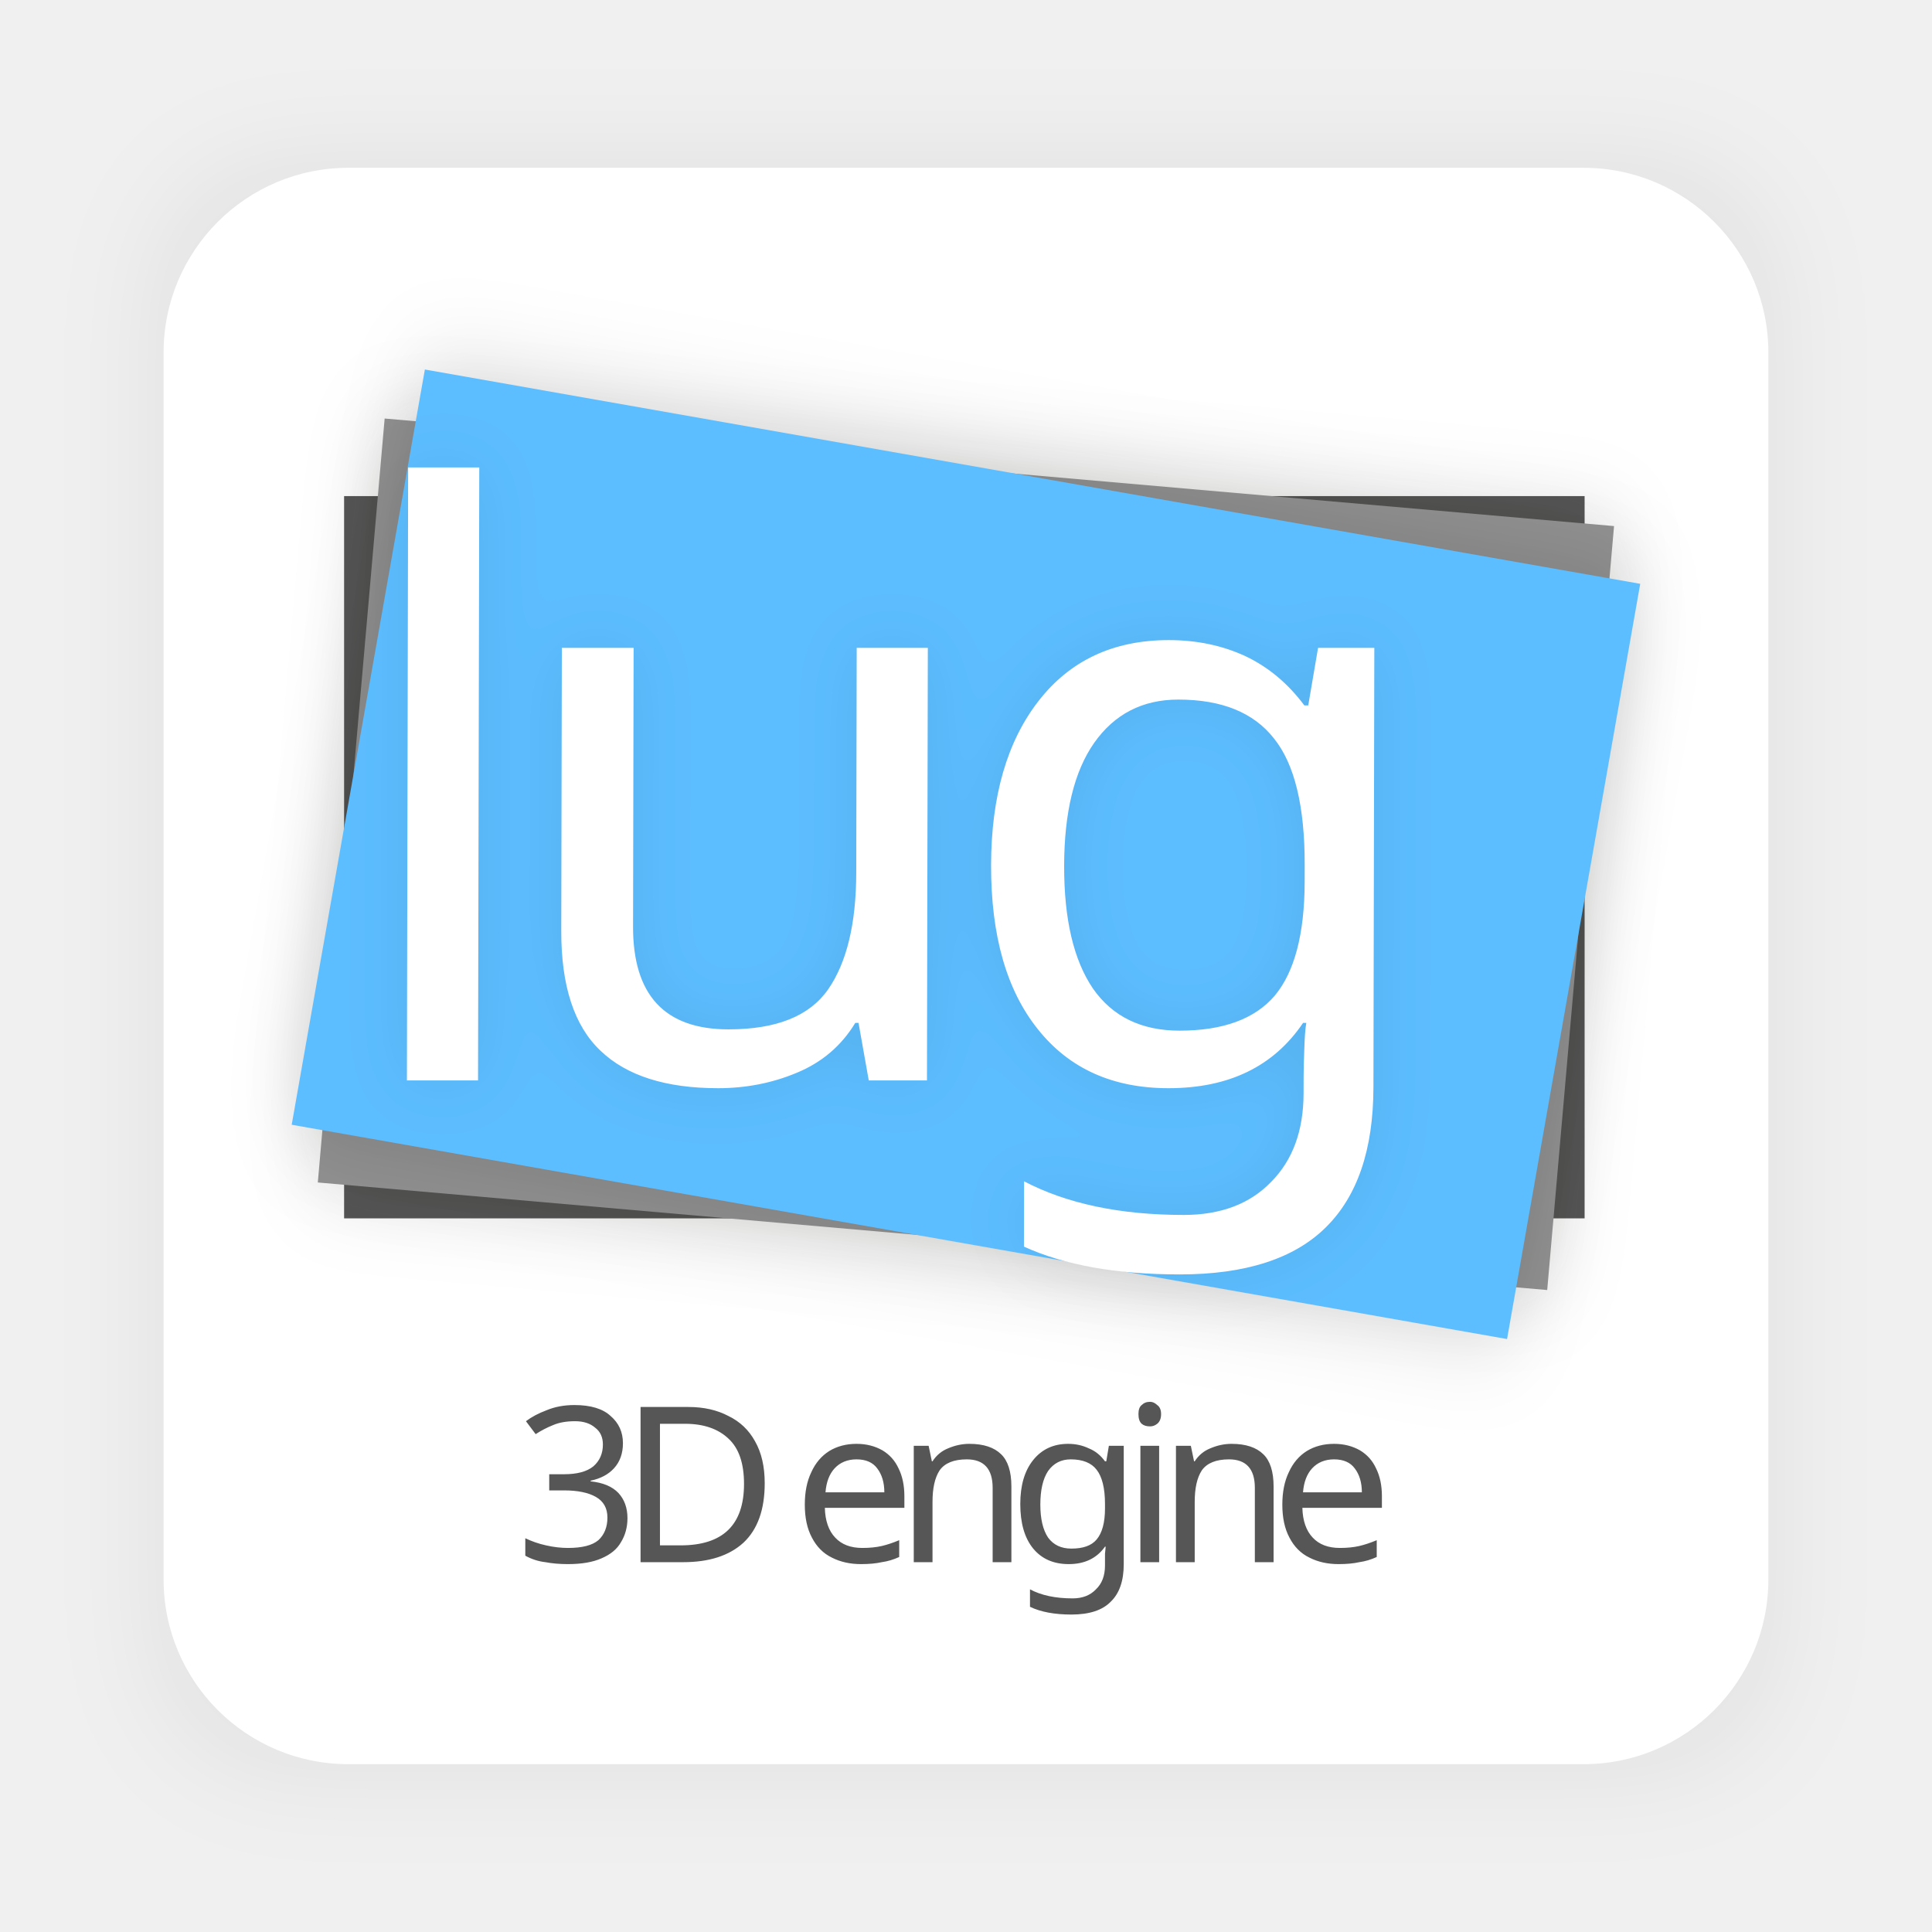
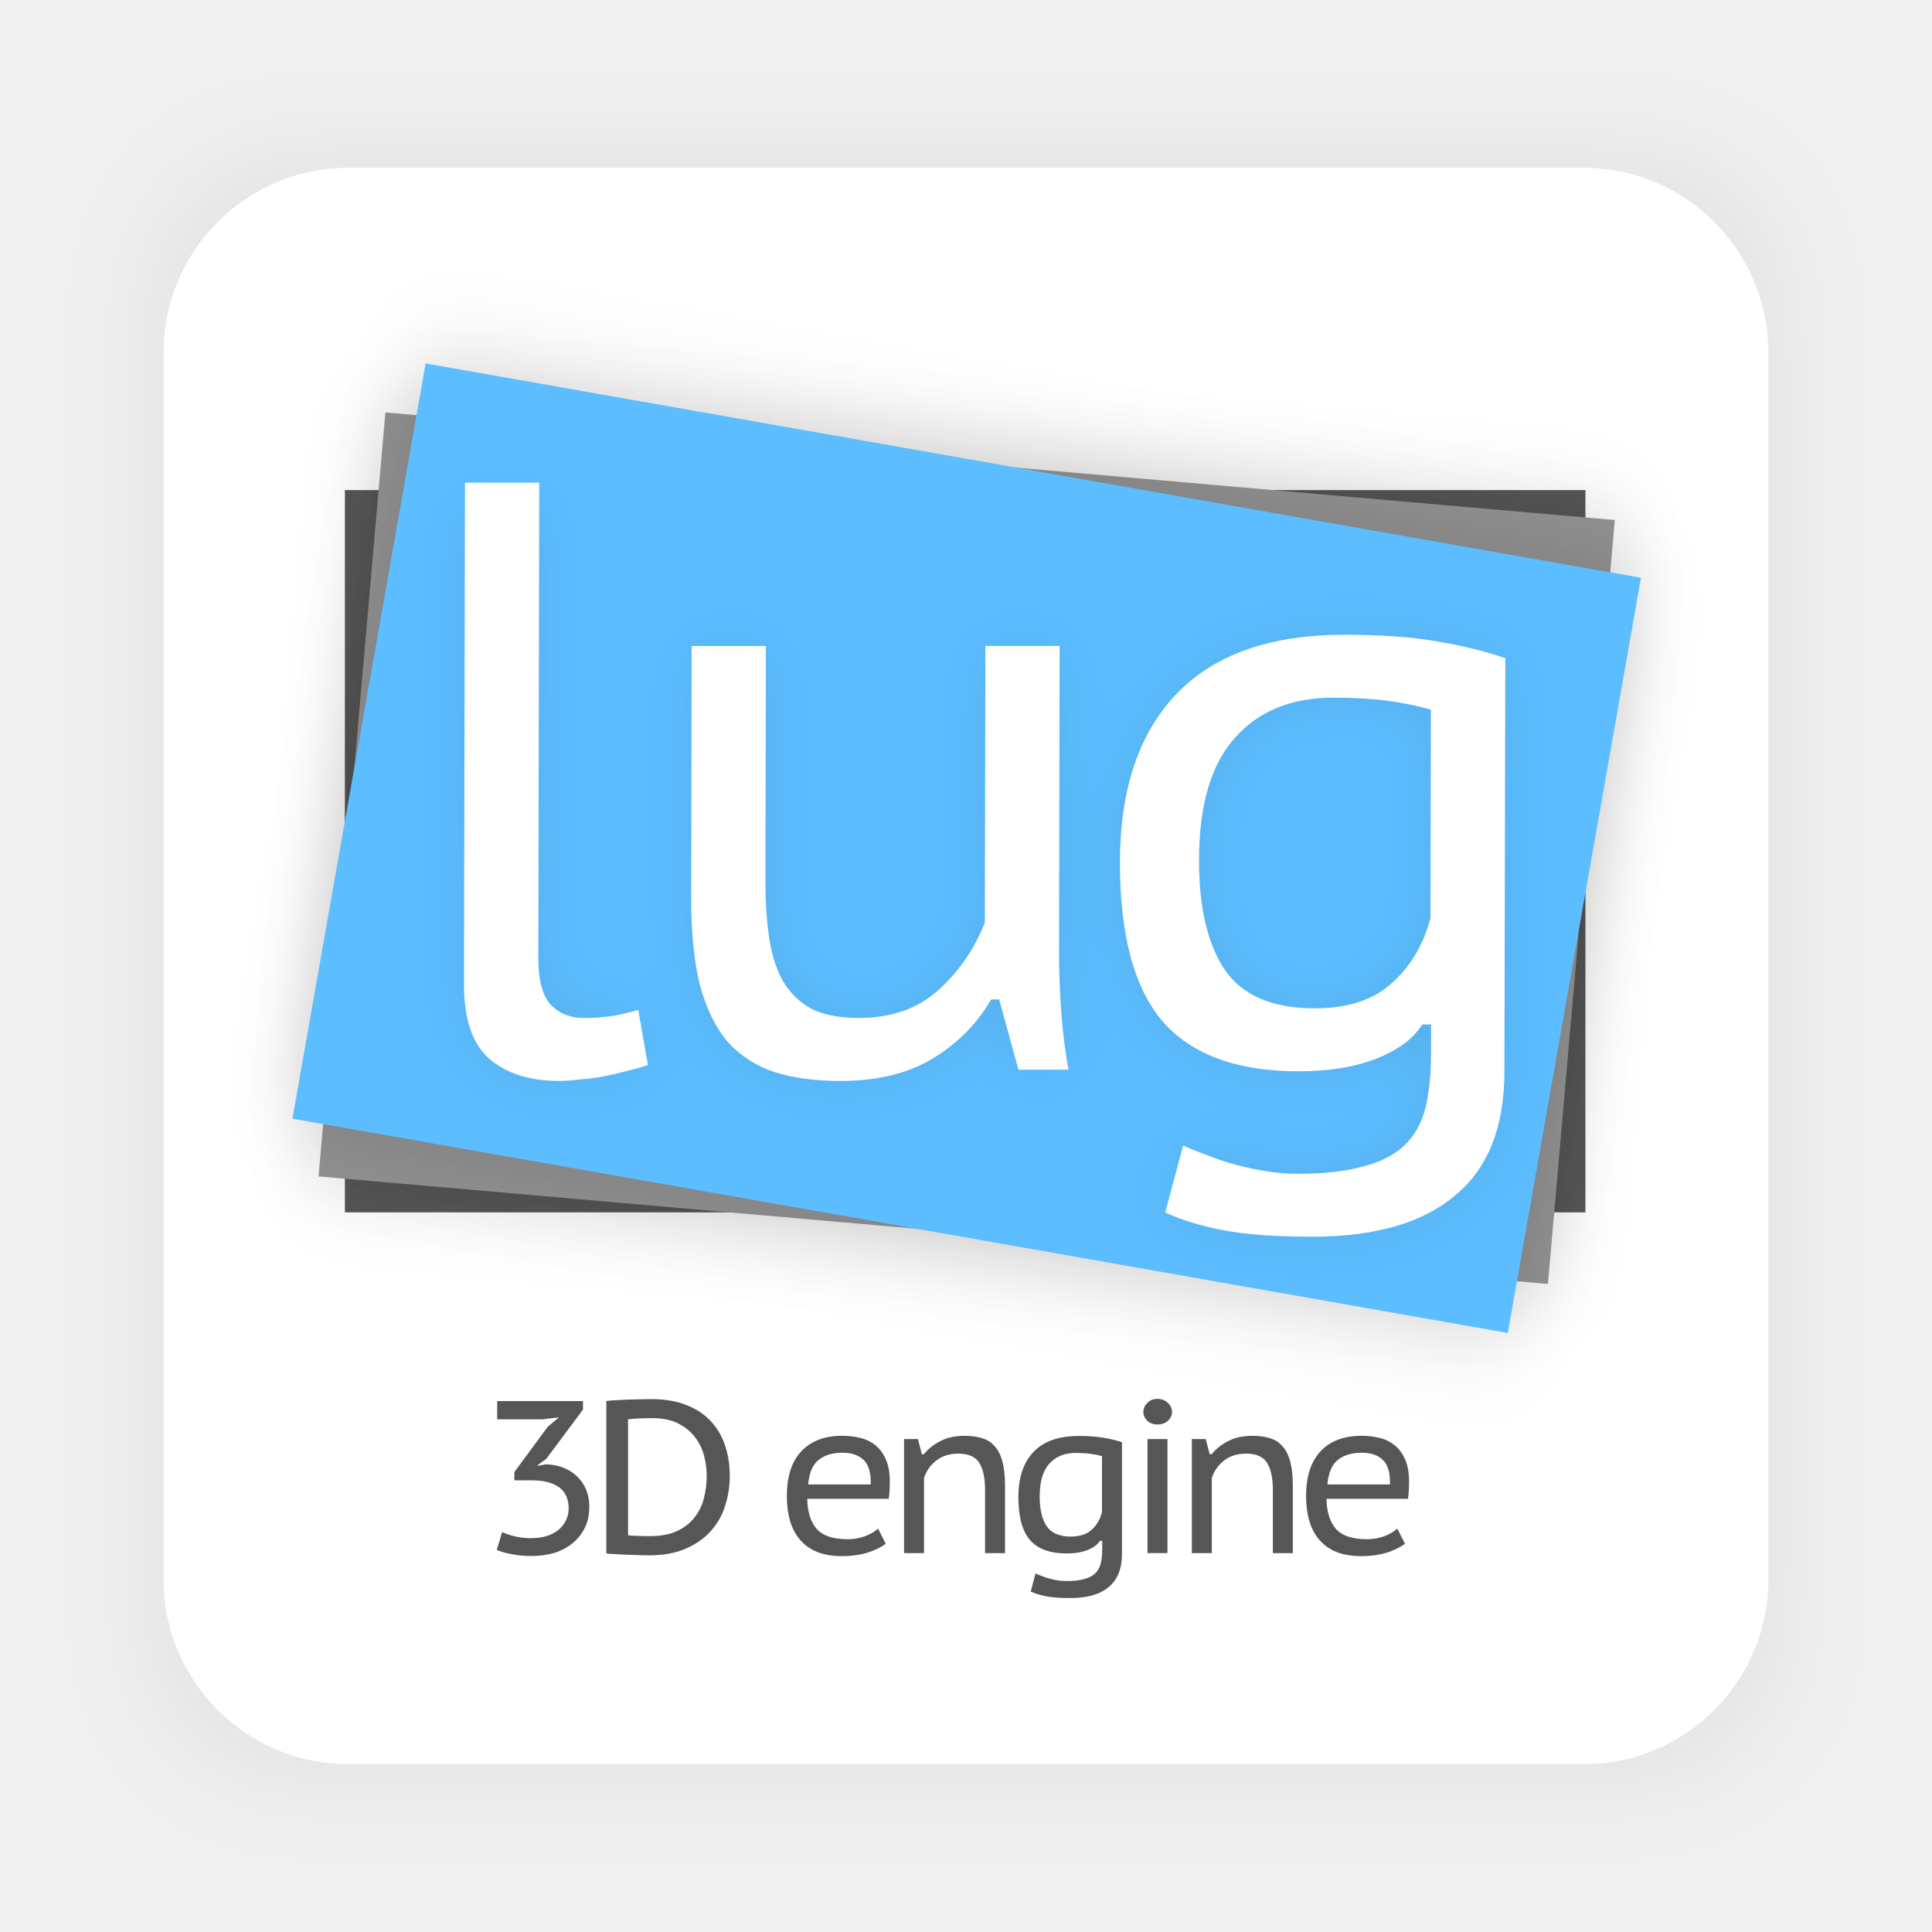
<svg xmlns="http://www.w3.org/2000/svg" xmlns:ns1="http://www.openswatchbook.org/uri/2009/osb" xmlns:xlink="http://www.w3.org/1999/xlink" height="54.443mm" id="svg169" version="1.1" viewBox="0 0 54.443 54.443" width="54.443mm">
  <defs id="defs31">
    <linearGradient id="card-back-dark-color-7" ns1:paint="solid">
      <stop id="stop6178" offset="0" style="stop-color:#9d9d9d;stop-opacity:1;" />
    </linearGradient>
    <linearGradient id="background-dark-color-6" ns1:paint="solid">
      <stop id="stop6170" offset="0" style="stop-color:#6d6d6d;stop-opacity:1;" />
    </linearGradient>
    <linearGradient id="sub-text-dark-color-3" ns1:paint="solid">
      <stop id="stop6164" offset="0" style="stop-color:#ffffff;stop-opacity:1;" />
    </linearGradient>
    <linearGradient gradientTransform="translate(28.40363,118.4554)" id="sub-text-color" ns1:paint="solid">
      <stop id="stop2" offset="0" stop-color="#565656" />
    </linearGradient>
    <linearGradient gradientTransform="rotate(180,-20.72467,-11.6405)" id="background-color" ns1:paint="solid">
      <stop id="stop5" offset="0" stop-color="#565656" />
    </linearGradient>
    <linearGradient gradientTransform="translate(28.40363,118.4554)" id="card-back-color" ns1:paint="solid">
      <stop id="stop8" offset="0" stop-color="#919191" />
    </linearGradient>
    <linearGradient gradientTransform="translate(28.40363,118.4554)" id="main-color" ns1:paint="solid">
      <stop id="stop11" offset="0" stop-color="#5cbdff" />
    </linearGradient>
    <filter height="1.224" id="f" style="color-interpolation-filters:sRGB" width="1.151" x="-0.075" y="-0.112">
      <feGaussianBlur id="feGaussianBlur14" stdDeviation=".982" />
    </filter>
    <filter height="1.215" id="h" style="color-interpolation-filters:sRGB" width="1.155" x="-0.077" y="-0.108">
      <feGaussianBlur id="feGaussianBlur17" stdDeviation="1.05" />
    </filter>
    <filter height="1.212" id="j" style="color-interpolation-filters:sRGB" width="1.137" x="-0.068" y="-0.106">
      <feGaussianBlur id="feGaussianBlur20" stdDeviation=".788" />
    </filter>
    <filter height="1.168" id="k" style="color-interpolation-filters:sRGB" width="1.168" x="-0.084" y="-0.084">
      <feGaussianBlur id="feGaussianBlur23" stdDeviation=".382" />
    </filter>
    <linearGradient gradientUnits="userSpaceOnUse" id="g" x1="-713.919" x2="-684.099" xlink:href="#card-back-color" y1="-607.328" y2="-607.328" />
    <linearGradient gradientUnits="userSpaceOnUse" id="d" x1="-120.404" x2="-18.383" xlink:href="#background-color" y1="23.215" y2="23.215" />
    <linearGradient gradientUnits="userSpaceOnUse" id="l" x1="628.838" x2="657.919" xlink:href="#sub-text-color" y1="681.555" y2="681.555" />
    <linearGradient gradientUnits="userSpaceOnUse" id="m" x1="153.513" x2="187.427" xlink:href="#sub-text-color" y1="-9.547" y2="-9.547" />
    <linearGradient gradientUnits="userSpaceOnUse" id="e" x1="83.331" x2="117.244" xlink:href="#sub-text-color" y1="-9.219" y2="-9.219" />
-     <linearGradient gradientUnits="userSpaceOnUse" id="linearGradient6102" x1="-120.404" x2="-18.383" xlink:href="#background-dark-color-6" y1="23.215" y2="23.215" />
    <linearGradient gradientTransform="translate(-10.26866)" gradientUnits="userSpaceOnUse" id="linearGradient6168" x1="54.368" x2="61.328" xlink:href="#sub-text-dark-color-3" y1="26.372" y2="26.372" />
    <linearGradient gradientTransform="translate(-10.26866)" gradientUnits="userSpaceOnUse" id="linearGradient6174" x1="54.368" x2="61.328" xlink:href="#background-dark-color-6" y1="21.08" y2="21.08" />
    <linearGradient gradientTransform="translate(-10.26866)" gradientUnits="userSpaceOnUse" id="linearGradient6182" x1="54.368" x2="61.328" xlink:href="#card-back-dark-color-7" y1="15.789" y2="15.789" />
-     <linearGradient gradientUnits="userSpaceOnUse" id="linearGradient6186" x1="-713.919" x2="-684.098" xlink:href="#card-back-dark-color-7" y1="-607.328" y2="-607.328" />
-     <linearGradient gradientTransform="rotate(180,-15.59034,-11.6405)" gradientUnits="userSpaceOnUse" id="linearGradient4902" xlink:href="#background-dark-color-6" />
-     <linearGradient gradientTransform="translate(38.6723,118.4554)" gradientUnits="userSpaceOnUse" id="linearGradient4904" xlink:href="#card-back-dark-color-7" />
    <linearGradient gradientUnits="userSpaceOnUse" id="linearGradient4635" x1="83.331" x2="117.244" xlink:href="#sub-text-color" y1="-9.219" y2="-9.219" />
-     <linearGradient gradientTransform="translate(7.490611,95.17443)" gradientUnits="userSpaceOnUse" id="linearGradient4637" x1="153.513" x2="187.427" xlink:href="#sub-text-color" y1="-9.547" y2="-9.547" />
-     <linearGradient gradientUnits="userSpaceOnUse" id="linearGradient4641" x1="83.331" x2="117.244" xlink:href="#sub-text-dark-color-3" y1="-9.219" y2="-9.219" />
-     <linearGradient gradientTransform="translate(7.490611,95.17443)" gradientUnits="userSpaceOnUse" id="linearGradient4643" x1="153.513" x2="187.427" xlink:href="#sub-text-dark-color-3" y1="-9.547" y2="-9.547" />
-     <linearGradient xlink:href="#sub-text-color" id="linearGradient65" gradientUnits="userSpaceOnUse" x1="628.838" y1="681.555" x2="657.919" y2="681.555" />
+     <linearGradient gradientTransform="translate(-0.1656236)" gradientUnits="userSpaceOnUse" id="linearGradient5114" x1="83.331" x2="117.244" xlink:href="#sub-text-color" y1="-9.219" y2="-9.219" />
+     <linearGradient gradientTransform="translate(-0.1656236)" gradientUnits="userSpaceOnUse" id="linearGradient5116" x1="83.331" x2="117.244" xlink:href="#sub-text-color" y1="-9.219" y2="-9.219" />
+     <filter height="1.224" id="f-7" style="color-interpolation-filters:sRGB" width="1.151" x="-0.075" y="-0.112">
+       <feGaussianBlur id="feGaussianBlur14-5" stdDeviation=".982" />
+     </filter>
+     <linearGradient gradientUnits="userSpaceOnUse" id="g-2" x1="-713.919" x2="-684.099" xlink:href="#card-back-color" y1="-607.328" y2="-607.328" />
+     <filter height="1.215" id="h-8" style="color-interpolation-filters:sRGB" width="1.155" x="-0.077" y="-0.108">
+       <feGaussianBlur id="feGaussianBlur17-6" stdDeviation="1.05" />
+     </filter>
+     <linearGradient gradientTransform="translate(-0.1656236)" gradientUnits="userSpaceOnUse" id="linearGradient5506" x1="83.331" x2="117.244" xlink:href="#sub-text-color" y1="-9.219" y2="-9.219" />
+     <linearGradient gradientTransform="translate(-0.1656236)" gradientUnits="userSpaceOnUse" id="linearGradient5508" x1="83.331" x2="117.244" xlink:href="#sub-text-color" y1="-9.219" y2="-9.219" />
+     <linearGradient gradientUnits="userSpaceOnUse" id="linearGradient5510" x1="83.331" x2="117.244" xlink:href="#sub-text-color" y1="-9.219" y2="-9.219" />
+     <linearGradient gradientUnits="userSpaceOnUse" id="linearGradient5512" x1="83.331" x2="117.244" xlink:href="#sub-text-color" y1="-9.219" y2="-9.219" />
+     <linearGradient gradientUnits="userSpaceOnUse" id="linearGradient5514" x1="83.331" x2="117.244" xlink:href="#sub-text-color" y1="-9.219" y2="-9.219" />
+     <linearGradient gradientUnits="userSpaceOnUse" id="linearGradient5516" x1="83.331" x2="117.244" xlink:href="#sub-text-color" y1="-9.219" y2="-9.219" />
+     <linearGradient gradientUnits="userSpaceOnUse" id="linearGradient5518" x1="83.331" x2="117.244" xlink:href="#sub-text-color" y1="-9.219" y2="-9.219" />
+     <linearGradient gradientUnits="userSpaceOnUse" id="linearGradient5520" x1="83.331" x2="117.244" xlink:href="#sub-text-color" y1="-9.219" y2="-9.219" />
+     <filter height="1.224" id="f-7-4" style="color-interpolation-filters:sRGB" width="1.151" x="-0.075" y="-0.112">
+       <feGaussianBlur id="feGaussianBlur14-5-3" stdDeviation=".982" />
+     </filter>
+     <linearGradient gradientUnits="userSpaceOnUse" id="g-2-9" x1="-713.919" x2="-684.099" xlink:href="#card-back-color" y1="-607.328" y2="-607.328" />
+     <filter height="1.215" id="h-8-4" style="color-interpolation-filters:sRGB" width="1.155" x="-0.077" y="-0.108">
+       <feGaussianBlur id="feGaussianBlur17-6-0" stdDeviation="1.05" />
+     </filter>
+     <filter height="1.203" id="filter5078-0-0" style="color-interpolation-filters:sRGB" width="1.143" x="-0.072" y="-0.102">
+       <feGaussianBlur id="feGaussianBlur5080-0-2" stdDeviation="0.874" />
+     </filter>
+     <linearGradient gradientTransform="translate(-0.1656236)" gradientUnits="userSpaceOnUse" id="linearGradient5802" x1="83.331" x2="117.244" xlink:href="#sub-text-color" y1="-9.219" y2="-9.219" />
+     <linearGradient gradientTransform="translate(-0.1656236)" gradientUnits="userSpaceOnUse" id="linearGradient5804" x1="83.331" x2="117.244" xlink:href="#sub-text-color" y1="-9.219" y2="-9.219" />
+     <linearGradient gradientUnits="userSpaceOnUse" id="linearGradient5806" x1="83.331" x2="117.244" xlink:href="#sub-text-color" y1="-9.219" y2="-9.219" />
+     <linearGradient gradientUnits="userSpaceOnUse" id="linearGradient5808" x1="83.331" x2="117.244" xlink:href="#sub-text-color" y1="-9.219" y2="-9.219" />
+     <linearGradient gradientUnits="userSpaceOnUse" id="linearGradient5810" x1="83.331" x2="117.244" xlink:href="#sub-text-color" y1="-9.219" y2="-9.219" />
+     <linearGradient gradientUnits="userSpaceOnUse" id="linearGradient5812" x1="83.331" x2="117.244" xlink:href="#sub-text-color" y1="-9.219" y2="-9.219" />
+     <linearGradient gradientUnits="userSpaceOnUse" id="linearGradient5814" x1="83.331" x2="117.244" xlink:href="#sub-text-color" y1="-9.219" y2="-9.219" />
+     <linearGradient gradientUnits="userSpaceOnUse" id="linearGradient5816" x1="83.331" x2="117.244" xlink:href="#sub-text-color" y1="-9.219" y2="-9.219" />
+     <linearGradient gradientUnits="userSpaceOnUse" id="linearGradient5818" x1="83.331" x2="117.244" xlink:href="#sub-text-color" y1="-9.219" y2="-9.219" />
+     <linearGradient gradientUnits="userSpaceOnUse" id="linearGradient6114" x1="-713.919" x2="-684.099" xlink:href="#card-back-dark-color-7" y1="-607.328" y2="-607.328" />
+     <linearGradient gradientTransform="translate(-0.1656236)" gradientUnits="userSpaceOnUse" id="linearGradient6116" x1="83.331" x2="117.244" xlink:href="#sub-text-dark-color-3" y1="-9.219" y2="-9.219" />
+     <linearGradient gradientTransform="translate(-0.1656236)" gradientUnits="userSpaceOnUse" id="linearGradient6118" x1="83.331" x2="117.244" xlink:href="#sub-text-dark-color-3" y1="-9.219" y2="-9.219" />
+     <linearGradient gradientUnits="userSpaceOnUse" id="linearGradient6120" x1="83.331" x2="117.244" xlink:href="#sub-text-dark-color-3" y1="-9.219" y2="-9.219" />
+     <linearGradient gradientUnits="userSpaceOnUse" id="linearGradient6122" x1="83.331" x2="117.244" xlink:href="#sub-text-dark-color-3" y1="-9.219" y2="-9.219" />
+     <linearGradient gradientUnits="userSpaceOnUse" id="linearGradient6124" x1="83.331" x2="117.244" xlink:href="#sub-text-dark-color-3" y1="-9.219" y2="-9.219" />
+     <linearGradient gradientUnits="userSpaceOnUse" id="linearGradient6126" x1="83.331" x2="117.244" xlink:href="#sub-text-dark-color-3" y1="-9.219" y2="-9.219" />
+     <linearGradient gradientUnits="userSpaceOnUse" id="linearGradient6128" x1="83.331" x2="117.244" xlink:href="#sub-text-dark-color-3" y1="-9.219" y2="-9.219" />
+     <linearGradient gradientUnits="userSpaceOnUse" id="linearGradient6130" x1="83.331" x2="117.244" xlink:href="#sub-text-dark-color-3" y1="-9.219" y2="-9.219" />
+     <linearGradient gradientUnits="userSpaceOnUse" id="linearGradient6132" x1="83.331" x2="117.244" xlink:href="#sub-text-dark-color-3" y1="-9.219" y2="-9.219" />
+     <linearGradient gradientUnits="userSpaceOnUse" id="linearGradient6134" x1="-120.404" x2="-18.383" xlink:href="#background-dark-color-6" y1="23.215" y2="23.215" />
+     <linearGradient gradientTransform="translate(-0.1656236)" gradientUnits="userSpaceOnUse" id="linearGradient6136" x1="83.331" x2="117.244" xlink:href="#sub-text-dark-color-3" y1="-9.219" y2="-9.219" />
+     <linearGradient gradientTransform="translate(-0.1656236)" gradientUnits="userSpaceOnUse" id="linearGradient6138" x1="83.331" x2="117.244" xlink:href="#sub-text-dark-color-3" y1="-9.219" y2="-9.219" />
+     <linearGradient gradientUnits="userSpaceOnUse" id="linearGradient6140" x1="83.331" x2="117.244" xlink:href="#sub-text-dark-color-3" y1="-9.219" y2="-9.219" />
+     <linearGradient gradientUnits="userSpaceOnUse" id="linearGradient6142" x1="83.331" x2="117.244" xlink:href="#sub-text-dark-color-3" y1="-9.219" y2="-9.219" />
+     <linearGradient gradientUnits="userSpaceOnUse" id="linearGradient6144" x1="83.331" x2="117.244" xlink:href="#sub-text-dark-color-3" y1="-9.219" y2="-9.219" />
+     <linearGradient gradientUnits="userSpaceOnUse" id="linearGradient6146" x1="83.331" x2="117.244" xlink:href="#sub-text-dark-color-3" y1="-9.219" y2="-9.219" />
+     <linearGradient gradientUnits="userSpaceOnUse" id="linearGradient6148" x1="83.331" x2="117.244" xlink:href="#sub-text-dark-color-3" y1="-9.219" y2="-9.219" />
+     <linearGradient gradientUnits="userSpaceOnUse" id="linearGradient6150" x1="83.331" x2="117.244" xlink:href="#sub-text-dark-color-3" y1="-9.219" y2="-9.219" />
+     <linearGradient gradientUnits="userSpaceOnUse" id="linearGradient6152" x1="83.331" x2="117.244" xlink:href="#sub-text-color" y1="-9.219" y2="-9.219" />
+     <linearGradient gradientUnits="userSpaceOnUse" id="linearGradient6154" x1="-713.919" x2="-684.099" xlink:href="#card-back-dark-color-7" y1="-607.328" y2="-607.328" />
+     <linearGradient gradientUnits="userSpaceOnUse" id="linearGradient6177" x1="-120.404" x2="-18.383" xlink:href="#background-color" y1="23.215" y2="23.215" />
+     <linearGradient gradientTransform="translate(-0.1656236)" gradientUnits="userSpaceOnUse" id="linearGradient6179" x1="83.331" x2="117.244" xlink:href="#sub-text-color" y1="-9.219" y2="-9.219" />
+     <linearGradient gradientTransform="translate(-0.1656236)" gradientUnits="userSpaceOnUse" id="linearGradient6181" x1="83.331" x2="117.244" xlink:href="#sub-text-color" y1="-9.219" y2="-9.219" />
+     <linearGradient gradientUnits="userSpaceOnUse" id="linearGradient6183" x1="83.331" x2="117.244" xlink:href="#sub-text-color" y1="-9.219" y2="-9.219" />
+     <linearGradient gradientUnits="userSpaceOnUse" id="linearGradient6185" x1="83.331" x2="117.244" xlink:href="#sub-text-color" y1="-9.219" y2="-9.219" />
+     <linearGradient gradientUnits="userSpaceOnUse" id="linearGradient6187" x1="83.331" x2="117.244" xlink:href="#sub-text-color" y1="-9.219" y2="-9.219" />
+     <linearGradient gradientUnits="userSpaceOnUse" id="linearGradient6189" x1="83.331" x2="117.244" xlink:href="#sub-text-color" y1="-9.219" y2="-9.219" />
+     <linearGradient gradientUnits="userSpaceOnUse" id="linearGradient6191" x1="83.331" x2="117.244" xlink:href="#sub-text-color" y1="-9.219" y2="-9.219" />
+     <linearGradient gradientUnits="userSpaceOnUse" id="linearGradient6193" x1="83.331" x2="117.244" xlink:href="#sub-text-color" y1="-9.219" y2="-9.219" />
+     <linearGradient gradientUnits="userSpaceOnUse" id="linearGradient6195" x1="83.331" x2="117.244" xlink:href="#sub-text-color" y1="-9.219" y2="-9.219" />
+     <linearGradient gradientUnits="userSpaceOnUse" id="linearGradient6197" x1="-713.919" x2="-684.099" xlink:href="#card-back-color" y1="-607.328" y2="-607.328" />
+     <linearGradient gradientUnits="userSpaceOnUse" id="linearGradient6199" x1="83.331" x2="117.244" xlink:href="#sub-text-color" y1="-9.219" y2="-9.219" />
+     <linearGradient gradientUnits="userSpaceOnUse" id="linearGradient6201" x1="83.331" x2="117.244" xlink:href="#sub-text-color" y1="-9.219" y2="-9.219" />
+     <linearGradient gradientUnits="userSpaceOnUse" id="linearGradient6203" x1="83.331" x2="117.244" xlink:href="#sub-text-color" y1="-9.219" y2="-9.219" />
+     <linearGradient gradientUnits="userSpaceOnUse" id="linearGradient6205" x1="83.331" x2="117.244" xlink:href="#sub-text-color" y1="-9.219" y2="-9.219" />
+     <linearGradient gradientUnits="userSpaceOnUse" id="linearGradient6207" x1="83.331" x2="117.244" xlink:href="#sub-text-color" y1="-9.219" y2="-9.219" />
+     <linearGradient gradientUnits="userSpaceOnUse" id="linearGradient6209" x1="83.331" x2="117.244" xlink:href="#sub-text-color" y1="-9.219" y2="-9.219" />
+     <linearGradient gradientUnits="userSpaceOnUse" id="linearGradient6211" x1="83.331" x2="117.244" xlink:href="#sub-text-color" y1="-9.219" y2="-9.219" />
+     <linearGradient gradientTransform="rotate(180,-20.72467,-11.6405)" gradientUnits="userSpaceOnUse" id="linearGradient4857" xlink:href="#background-dark-color-6" />
  </defs>
-   <g id="layer4" transform="translate(-233.8782,-45.38229)">
+   <g id="layer4" style="display:inline" transform="translate(-233.8782,-45.38225)">
    <g id="short-shadowed" style="display:inline" transform="translate(16.76618,98.05792)">
      <rect height="10.887" id="rect69" overflow="visible" ry="0.836" style="color:#000000;overflow:visible;opacity:0.07;marker:none;filter:url(#k);enable-background:accumulate" transform="matrix(4.1321,0,0,4.1321,-266.559,-500.113)" width="10.944" x="118.167" y="109.427" />
      <rect height="44.985" id="rect71" overflow="visible" ry="5.207" style="color:#000000;overflow:visible;fill:#ffffff;marker:none;enable-background:accumulate" width="45.222" x="221.722" y="-47.947" />
-       <g font-weight="400" id="g103" letter-spacing="0" style="font-weight:400;font-family:Arial;letter-spacing:0;word-spacing:0;text-anchor:middle" word-spacing="0">
-         <path d="m -658.367,-674.739 h 29.976 v 17.453 h -29.976 z" id="path73" overflow="visible" style="color:#000000;line-height:125%;-inkscape-font-specification:Arial;text-align:center;overflow:visible;fill:url(#background-color);marker:none;enable-background:accumulate" transform="matrix(-1.16617,0,0,-1.16617,-506.002,-805.203)" />
-         <text font-size=".656" id="text79" style="font-size:0.656px;line-height:12.598px;-inkscape-font-specification:Arial;text-align:center;fill:url(#linearGradient65)" transform="matrix(1.16617,0,0,1.16617,-506.002,-805.203)" x="643.373" y="683.044">
-           <tspan font-size="5.249" font-stretch="semi-condensed" id="tspan77" letter-spacing="-.469" style="font-stretch:semi-condensed;font-size:5.249px;font-family:'Input Sans Narrow';-inkscape-font-specification:'Input Sans Narrow Semi-Condensed';text-align:center;letter-spacing:-0.499px;fill:url(#linearGradient65)" x="643.138" y="683.044">3D engine</tspan>
-         </text>
-         <g id="g85" style="color:#000000">
-           <path d="m -606.91,-625.956 h 29.821 v 18.531 h -29.821 z" id="path81" overflow="visible" style="line-height:125%;-inkscape-font-specification:Arial;text-align:center;overflow:visible;opacity:0.15;fill:#090d00;marker:none;filter:url(#f);enable-background:accumulate" transform="matrix(-1.161732,-0.1016384,0.1016384,-1.161732,-380.7331,-805.2013)" />
-           <path d="m -713.919,-616.594 h 29.821 v 18.531 h -29.821 z" id="path83" overflow="visible" style="line-height:125%;-inkscape-font-specification:Arial;text-align:center;overflow:visible;fill:url(#card-back-color);marker:none;enable-background:accumulate" transform="matrix(-1.161732,-0.1016384,0.1016384,-1.161732,-506.0011,-805.2014)" />
-         </g>
-         <g id="g91" style="color:#000000">
-           <path d="m -658.405,-572.013 h 29.821 v 18.531 h -29.821 z" id="path87" overflow="visible" style="line-height:125%;-inkscape-font-specification:Arial;text-align:center;overflow:visible;opacity:0.15;fill-opacity:0.993;marker:none;filter:url(#h);enable-background:accumulate" transform="matrix(-1.148453,-0.2025033,0.2025033,-1.148453,-380.7332,-805.2013)" />
-           <path d="m -764.192,-553.36 h 29.821 v 18.531 h -29.821 z" id="path89" overflow="visible" style="line-height:125%;-inkscape-font-specification:Arial;text-align:center;overflow:visible;fill:url(#main-color);marker:none;enable-background:accumulate" transform="matrix(-1.148453,-0.2025033,0.2025033,-1.148453,-506.0011,-805.2013)" />
-         </g>
-         <g font-size="19.5" id="g101" style="font-size:19.5px">
-           <text id="text95" style="line-height:125%;-inkscape-font-specification:Arial;text-align:center;opacity:0.07;fill:#010000;filter:url(#j)" transform="matrix(1.16617,0,-0.00235,1.16617,-527.889,-805.203)" x="648.373" y="671.409">
-             <tspan font-stretch="semi-condensed" id="tspan93" letter-spacing="-1.2" style="font-stretch:semi-condensed;font-family:'Input Sans Narrow';-inkscape-font-specification:'Input Sans Narrow Semi-Condensed';text-align:start;letter-spacing:-1.2;text-anchor:start" x="648.373" y="671.409">lug</tspan>
-           </text>
-           <text id="text99" style="line-height:125%;-inkscape-font-specification:Arial;text-align:center" transform="matrix(1.16617,0,-0.00235,1.16617,-506.002,-805.203)" x="629.605" y="671.409">
-             <tspan font-stretch="semi-condensed" id="tspan97" letter-spacing="-1.2" style="font-stretch:semi-condensed;font-family:'Input Sans Narrow';-inkscape-font-specification:'Input Sans Narrow Semi-Condensed';text-align:start;letter-spacing:-1.2;text-anchor:start;fill:#ffffff" x="629.605" y="671.409">lug</tspan>
-           </text>
+       <path d="m 217.112,-52.676 h 54.443 V 1.767 h -54.443 z" id="path105" overflow="visible" style="color:#000000;overflow:visible;fill:none;marker:none;enable-background:accumulate" />
+       <g id="short-0" style="display:inline" transform="translate(66.34782,-96.19001)">
+         <rect height="45.546" id="rect4634-0" style="color:#000000;display:inline;overflow:visible;visibility:visible;opacity:1;fill:#000000;fill-opacity:0;fill-rule:nonzero;stroke:none;stroke-width:0.103;stroke-linecap:round;stroke-linejoin:miter;stroke-miterlimit:4;stroke-dasharray:none;stroke-dashoffset:0;stroke-opacity:1;marker:none;enable-background:accumulate" width="45.546" x="155.212" y="48.491" />
+         <g id="g4675-0">
+           <path d="m 195.441,77.678 h -34.958 v -20.353 h 34.958 z" font-weight="400" id="path109-2" letter-spacing="0" overflow="visible" style="color:#000000;font-weight:400;line-height:125%;font-family:Arial;-inkscape-font-specification:Arial;text-align:center;letter-spacing:0;word-spacing:0;text-anchor:middle;overflow:visible;fill:url(#sub-text-color);marker:none;enable-background:accumulate" word-spacing="0" />
+           <g id="g5282-9-5" style="display:inline" transform="translate(155.7326,-114.0592)">
+             <g font-weight="400" id="g51-1-7" letter-spacing="0" style="color:#000000;font-weight:400;font-family:Arial;letter-spacing:0;word-spacing:0;text-anchor:middle" word-spacing="0">
+               <path d="m -606.91,-625.956 h 29.821 v 18.531 h -29.821 z" id="path47-2-6" overflow="visible" style="line-height:125%;-inkscape-font-specification:Arial;text-align:center;overflow:visible;opacity:0.15;fill:#090d00;marker:none;filter:url(#f-7-4);enable-background:accumulate" transform="matrix(-1.161732,-0.1016384,0.1016384,-1.161732,-602.7924,-595.123)" />
+               <path d="m -713.919,-616.594 h 29.821 v 18.531 h -29.821 z" id="path49-6-9" overflow="visible" style="line-height:125%;-inkscape-font-specification:Arial;text-align:center;overflow:visible;fill:url(#g-2-9);marker:none;enable-background:accumulate" transform="matrix(-1.161732,-0.1016384,0.1016384,-1.161732,-728.0604,-595.123)" />
+             </g>
+             <g font-weight="400" id="g57-9-1" letter-spacing="0" style="color:#000000;font-weight:400;font-family:Arial;letter-spacing:0;word-spacing:0;text-anchor:middle" word-spacing="0">
+               <path d="m -658.405,-572.013 h 29.821 v 18.531 h -29.821 z" id="path53-4-9" overflow="visible" style="line-height:125%;-inkscape-font-specification:Arial;text-align:center;overflow:visible;opacity:0.15;fill-opacity:0.993;marker:none;filter:url(#h-8-4);enable-background:accumulate" transform="matrix(-1.148453,-0.2025033,0.2025033,-1.148453,-602.7924,-595.123)" />
+               <path d="m -764.192,-553.36 h 29.821 v 18.531 h -29.821 z" id="path55-8-8" overflow="visible" style="line-height:125%;-inkscape-font-specification:Arial;text-align:center;overflow:visible;fill:url(#main-color);fill-opacity:1;marker:none;enable-background:accumulate" transform="matrix(-1.148453,-0.2025033,0.2025033,-1.148453,-728.0605,-595.1231)" />
+             </g>
+             <g id="g5212-2-7">
+               <g aria-label="lug" id="g5068-8-6" style="font-weight:400;font-size:22.74px;line-height:125%;font-family:Arial;-inkscape-font-specification:Arial;text-align:center;letter-spacing:0;word-spacing:0;text-anchor:middle;opacity:0.073;fill:#000000;fill-opacity:1;stroke-width:1.166;filter:url(#filter5078-0-0)" transform="skewX(-0.1154591)">
+                 <path d="m 10.573,184.555 q 0,0.932 0.341,1.319 0.364,0.387 0.955,0.387 0.364,0 0.705,-0.045 0.341,-0.045 0.819,-0.182 l 0.273,1.546 q -0.227,0.091 -0.546,0.159 -0.318,0.091 -0.659,0.159 -0.341,0.068 -0.682,0.091 -0.341,0.045 -0.614,0.045 -1.228,0 -1.956,-0.614 -0.728,-0.637 -0.728,-2.092 V 171.798 H 10.573 Z" id="path5062-2-5" style="letter-spacing:-1.323px;fill:#000000;fill-opacity:1" />
+                 <path d="m 16.968,175.777 v 6.572 q 0,0.955 0.114,1.683 0.114,0.728 0.409,1.228 0.296,0.478 0.796,0.75 0.523,0.25 1.319,0.25 1.364,0 2.229,-0.773 0.864,-0.773 1.319,-1.91 v -7.8 h 2.092 v 8.55 q 0,0.864 0.068,1.774 0.068,0.887 0.205,1.615 h -1.41 l -0.546,-1.978 h -0.227 q -0.591,1.023 -1.637,1.66 -1.046,0.637 -2.615,0.637 -1.046,0 -1.842,-0.25 -0.773,-0.25 -1.319,-0.841 -0.523,-0.614 -0.796,-1.615 -0.25,-1.001 -0.25,-2.501 v -7.05 z" id="path5064-7-1" style="letter-spacing:-1.588px;fill:#000000;fill-opacity:1" />
+                 <path d="m 37.804,187.784 q 0,2.342 -1.387,3.479 -1.364,1.16 -4.025,1.16 -1.546,0 -2.501,-0.182 -0.955,-0.182 -1.637,-0.5 l 0.5,-1.887 q 0.296,0.136 0.682,0.273 0.387,0.159 0.819,0.273 0.432,0.114 0.864,0.182 0.455,0.068 0.864,0.068 1.114,0 1.842,-0.205 0.728,-0.182 1.16,-0.591 0.432,-0.409 0.591,-1.046 0.159,-0.637 0.159,-1.524 v -0.841 h -0.25 q -0.364,0.591 -1.273,0.955 -0.91,0.364 -2.206,0.364 -2.592,0 -3.82,-1.387 -1.228,-1.41 -1.228,-4.525 0,-3.07 1.592,-4.73 1.592,-1.66 4.73,-1.66 1.501,0 2.57,0.182 1.092,0.182 1.956,0.478 z m -5.344,-1.796 q 1.387,0 2.16,-0.705 0.796,-0.705 1.092,-1.842 v -5.867 q -0.523,-0.159 -1.205,-0.25 -0.682,-0.091 -1.546,-0.091 -1.774,0 -2.774,1.137 -1.001,1.114 -1.001,3.434 0,2.001 0.728,3.093 0.75,1.092 2.547,1.092 z" id="path5066-8-1" style="font-style:normal;font-variant:normal;font-weight:normal;font-stretch:normal;font-family:'PT Sans Caption';-inkscape-font-specification:'PT Sans Caption';text-align:start;letter-spacing:-1.455px;text-anchor:start;fill:#000000;fill-opacity:1;stroke-width:1.166" />
+               </g>
+               <g aria-label="lug" id="text65-6-4" style="font-weight:400;font-size:22.74px;line-height:125%;font-family:Arial;-inkscape-font-specification:Arial;text-align:center;letter-spacing:0;word-spacing:0;text-anchor:middle;stroke-width:1.166" transform="skewX(-0.1154591)">
+                 <path d="m 10.573,184.555 c 5.8e-5,0.622 0.114,1.061 0.341,1.319 0.243,0.258 0.561,0.387 0.955,0.387 0.243,0 0.478,-0.015 0.705,-0.045 0.227,-0.03 0.5,-0.091 0.819,-0.182 l 0.273,1.546 c -0.152,0.061 -0.334,0.114 -0.546,0.159 -0.212,0.061 -0.432,0.114 -0.659,0.159 -0.227,0.045 -0.455,0.076 -0.682,0.091 -0.227,0.03 -0.432,0.045 -0.614,0.045 -0.819,0 -1.471,-0.205 -1.956,-0.614 -0.485,-0.424 -0.728,-1.122 -0.728,-2.092 l -0.001,-14.152 H 10.572 Z" id="path5055-7-8" style="letter-spacing:-1.323px;fill:#ffffff;fill-opacity:1" />
+                 <path d="m 16.968,175.777 v 6.572 q 0,0.955 0.114,1.683 0.114,0.728 0.409,1.228 0.296,0.478 0.796,0.75 0.523,0.25 1.319,0.25 1.364,0 2.229,-0.773 0.864,-0.773 1.319,-1.91 v -7.8 h 2.092 v 8.55 q 0,0.864 0.068,1.774 0.068,0.887 0.205,1.615 h -1.41 l -0.546,-1.978 h -0.227 q -0.591,1.023 -1.637,1.66 -1.046,0.637 -2.615,0.637 -1.046,0 -1.842,-0.25 -0.773,-0.25 -1.319,-0.841 -0.523,-0.614 -0.796,-1.615 -0.25,-1.001 -0.25,-2.501 v -7.05 z" id="path5057-7-5" style="letter-spacing:-1.588px;fill:#ffffff;fill-opacity:1" />
+                 <path d="m 37.804,187.784 q 0,2.342 -1.387,3.479 -1.364,1.16 -4.025,1.16 -1.546,0 -2.501,-0.182 -0.955,-0.182 -1.637,-0.5 l 0.5,-1.887 q 0.296,0.136 0.682,0.273 0.387,0.159 0.819,0.273 0.432,0.114 0.864,0.182 0.455,0.068 0.864,0.068 1.114,0 1.842,-0.205 0.728,-0.182 1.16,-0.591 0.432,-0.409 0.591,-1.046 0.159,-0.637 0.159,-1.524 v -0.841 h -0.25 q -0.364,0.591 -1.273,0.955 -0.91,0.364 -2.206,0.364 -2.592,0 -3.82,-1.387 -1.228,-1.41 -1.228,-4.525 0,-3.07 1.592,-4.73 1.592,-1.66 4.73,-1.66 1.501,0 2.57,0.182 1.092,0.182 1.956,0.478 z m -5.344,-1.796 q 1.387,0 2.16,-0.705 0.796,-0.705 1.092,-1.842 v -5.867 q -0.523,-0.159 -1.205,-0.25 -0.682,-0.091 -1.546,-0.091 -1.774,0 -2.774,1.137 -1.001,1.114 -1.001,3.434 0,2.001 0.728,3.093 0.75,1.092 2.547,1.092 z" id="path5059-0-7" style="font-style:normal;font-variant:normal;font-weight:normal;font-stretch:normal;font-family:'PT Sans Caption';-inkscape-font-specification:'PT Sans Caption';text-align:start;letter-spacing:-1.455px;text-anchor:start;fill:#ffffff;fill-opacity:1;stroke-width:1.166" />
+               </g>
+             </g>
+           </g>
+           <g aria-label="3D engine" id="text45-4-6" style="font-weight:400;font-size:0.765px;line-height:14.691px;font-family:Arial;-inkscape-font-specification:Arial;text-align:end;letter-spacing:0;word-spacing:0;text-anchor:end;display:inline;fill:url(#linearGradient5818);stroke-width:1.166" transform="translate(73.63887,94.76295)">
+             <path d="m 92.122,-7.905 q 0.227,0 0.416,-0.061 0.19,-0.061 0.324,-0.171 0.135,-0.11 0.208,-0.263 0.08,-0.153 0.08,-0.337 0,-0.404 -0.269,-0.6 -0.269,-0.196 -0.765,-0.196 h -0.496 v -0.233 l 0.937,-1.273 0.318,-0.269 -0.453,0.055 h -1.286 v -0.514 h 2.418 v 0.239 l -1.035,1.39 -0.245,0.178 v 0.018 l 0.233,-0.043 q 0.263,0.006 0.484,0.092 0.227,0.086 0.392,0.245 0.165,0.153 0.257,0.373 0.092,0.214 0.092,0.484 0,0.343 -0.129,0.6 -0.129,0.257 -0.349,0.435 -0.22,0.178 -0.514,0.269 -0.294,0.086 -0.631,0.086 -0.3,0 -0.551,-0.049 -0.251,-0.043 -0.435,-0.122 l 0.153,-0.502 q 0.159,0.073 0.367,0.122 0.214,0.049 0.478,0.049 z" id="path5093-5-6" style="font-style:normal;font-variant:normal;font-weight:normal;font-stretch:normal;font-size:6.122px;font-family:'PT Sans Caption';-inkscape-font-specification:'PT Sans Caption';text-align:end;letter-spacing:-0.529px;fill:url(#linearGradient5802)" />
+             <path d="m 94.212,-11.768 q 0.122,-0.018 0.282,-0.024 0.165,-0.012 0.337,-0.018 0.178,-0.006 0.343,-0.006 0.171,-0.006 0.312,-0.006 0.563,0 0.973,0.165 0.416,0.159 0.686,0.447 0.275,0.288 0.41,0.686 0.135,0.398 0.135,0.869 0,0.429 -0.129,0.833 -0.122,0.398 -0.398,0.71 -0.275,0.312 -0.71,0.502 -0.429,0.19 -1.041,0.19 -0.104,0 -0.282,-0.006 -0.171,-0.006 -0.355,-0.012 -0.184,-0.006 -0.343,-0.018 -0.153,-0.006 -0.22,-0.018 z m 1.292,0.484 q -0.086,0 -0.184,0 -0.098,0 -0.196,0.006 -0.098,0.006 -0.178,0.012 -0.08,0.006 -0.122,0.012 v 3.269 q 0.031,0.006 0.116,0.012 0.092,0 0.19,0.006 0.098,0 0.184,0.006 0.086,0 0.122,0 0.459,0 0.765,-0.141 0.312,-0.147 0.496,-0.386 0.19,-0.239 0.263,-0.539 0.08,-0.306 0.08,-0.631 0,-0.275 -0.073,-0.563 -0.073,-0.288 -0.251,-0.52 -0.178,-0.239 -0.471,-0.392 -0.294,-0.153 -0.741,-0.153 z" id="path5095-4-9" style="font-style:normal;font-variant:normal;font-weight:normal;font-stretch:normal;font-size:6.122px;font-family:'PT Sans Caption';-inkscape-font-specification:'PT Sans Caption';text-align:end;letter-spacing:-0.529px;fill:url(#linearGradient5804)" />
+             <path d="m 102.085,-7.746 q -0.214,0.159 -0.533,0.257 -0.318,0.092 -0.692,0.092 -0.404,0 -0.704,-0.116 -0.294,-0.122 -0.484,-0.343 -0.19,-0.22 -0.282,-0.533 -0.092,-0.312 -0.092,-0.698 0,-0.826 0.404,-1.261 0.41,-0.441 1.163,-0.441 0.239,0 0.478,0.055 0.239,0.049 0.429,0.196 0.19,0.141 0.306,0.392 0.122,0.251 0.122,0.655 0,0.098 -0.006,0.227 -0.006,0.129 -0.025,0.251 h -2.296 q 0.012,0.563 0.269,0.851 0.257,0.288 0.875,0.288 0.257,0 0.49,-0.086 0.233,-0.092 0.361,-0.214 z m -0.422,-1.671 q 0.012,-0.49 -0.202,-0.692 -0.208,-0.202 -0.588,-0.202 -0.429,0 -0.68,0.202 -0.251,0.202 -0.294,0.692 z" id="path5097-2-1" style="font-style:normal;font-variant:normal;font-weight:normal;font-stretch:normal;font-size:6.122px;font-family:'PT Sans Caption';-inkscape-font-specification:'PT Sans Caption';text-align:end;letter-spacing:-0.529px;fill:url(#linearGradient5806)" />
+             <path d="m 104.884,-7.483 v -1.775 q 0,-0.514 -0.165,-0.771 -0.165,-0.257 -0.588,-0.257 -0.373,0 -0.624,0.196 -0.245,0.19 -0.343,0.49 v 2.118 h -0.563 V -10.697 h 0.392 l 0.11,0.429 h 0.055 q 0.178,-0.22 0.459,-0.367 0.288,-0.153 0.686,-0.153 0.282,0 0.496,0.067 0.214,0.061 0.355,0.227 0.147,0.159 0.22,0.435 0.073,0.269 0.073,0.686 v 1.892 z" id="path5099-2-4" style="font-style:normal;font-variant:normal;font-weight:normal;font-stretch:normal;font-size:6.122px;font-family:'PT Sans Caption';-inkscape-font-specification:'PT Sans Caption';text-align:end;letter-spacing:-0.529px;fill:url(#linearGradient5808)" />
+             <path d="m 108.742,-7.465 q 0,0.631 -0.373,0.937 -0.367,0.312 -1.084,0.312 -0.416,0 -0.673,-0.049 -0.257,-0.049 -0.441,-0.135 l 0.135,-0.508 q 0.08,0.037 0.184,0.073 0.104,0.043 0.22,0.073 0.116,0.031 0.233,0.049 0.122,0.018 0.233,0.018 0.3,0 0.496,-0.055 0.196,-0.049 0.312,-0.159 0.116,-0.11 0.159,-0.282 0.043,-0.171 0.043,-0.41 v -0.227 h -0.067 q -0.098,0.159 -0.343,0.257 -0.245,0.098 -0.594,0.098 -0.698,0 -1.028,-0.373 -0.331,-0.38 -0.331,-1.218 0,-0.826 0.429,-1.273 0.429,-0.447 1.273,-0.447 0.404,0 0.692,0.049 0.294,0.049 0.526,0.129 z m -1.439,-0.484 q 0.373,0 0.582,-0.19 0.214,-0.19 0.294,-0.496 v -1.579 q -0.141,-0.043 -0.324,-0.067 -0.184,-0.024 -0.416,-0.024 -0.478,0 -0.747,0.306 -0.269,0.3 -0.269,0.924 0,0.539 0.196,0.833 0.202,0.294 0.686,0.294 z" id="path5101-3-3" style="font-style:normal;font-variant:normal;font-weight:normal;font-stretch:normal;font-size:6.122px;font-family:'PT Sans Caption';-inkscape-font-specification:'PT Sans Caption';text-align:end;letter-spacing:-0.529px;fill:url(#linearGradient5810)" />
+             <path d="m 109.461,-10.697 h 0.563 v 3.214 h -0.563 z m -0.116,-0.765 q 0,-0.141 0.11,-0.251 0.11,-0.116 0.288,-0.116 0.178,0 0.294,0.116 0.116,0.11 0.116,0.251 0,0.141 -0.116,0.251 -0.116,0.104 -0.294,0.104 -0.178,0 -0.288,-0.104 -0.11,-0.11 -0.11,-0.251 z" id="path5103-9-6" style="font-style:normal;font-variant:normal;font-weight:normal;font-stretch:normal;font-size:6.122px;font-family:'PT Sans Caption';-inkscape-font-specification:'PT Sans Caption';text-align:end;letter-spacing:-0.529px;fill:url(#linearGradient5812)" />
+             <path d="m 112.994,-7.483 v -1.775 q 0,-0.514 -0.165,-0.771 -0.165,-0.257 -0.588,-0.257 -0.373,0 -0.624,0.196 -0.245,0.19 -0.343,0.49 v 2.118 h -0.563 V -10.697 h 0.392 l 0.11,0.429 h 0.055 q 0.178,-0.22 0.459,-0.367 0.288,-0.153 0.686,-0.153 0.282,0 0.496,0.067 0.214,0.061 0.355,0.227 0.147,0.159 0.22,0.435 0.073,0.269 0.073,0.686 v 1.892 z" id="path5105-6-7" style="font-style:normal;font-variant:normal;font-weight:normal;font-stretch:normal;font-size:6.122px;font-family:'PT Sans Caption';-inkscape-font-specification:'PT Sans Caption';text-align:end;letter-spacing:-0.529px;fill:url(#linearGradient5814)" />
+             <path d="m 116.717,-7.746 q -0.214,0.159 -0.533,0.257 -0.318,0.092 -0.692,0.092 -0.404,0 -0.704,-0.116 -0.294,-0.122 -0.484,-0.343 -0.19,-0.22 -0.282,-0.533 -0.092,-0.312 -0.092,-0.698 0,-0.826 0.404,-1.261 0.41,-0.441 1.163,-0.441 0.239,0 0.478,0.055 0.239,0.049 0.429,0.196 0.19,0.141 0.306,0.392 0.122,0.251 0.122,0.655 0,0.098 -0.006,0.227 -0.006,0.129 -0.025,0.251 h -2.296 q 0.012,0.563 0.269,0.851 0.257,0.288 0.875,0.288 0.257,0 0.49,-0.086 0.233,-0.092 0.361,-0.214 z m -0.422,-1.671 q 0.012,-0.49 -0.202,-0.692 -0.208,-0.202 -0.588,-0.202 -0.429,0 -0.68,0.202 -0.251,0.202 -0.294,0.692 z" id="path5107-5-6" style="font-style:normal;font-variant:normal;font-weight:normal;font-stretch:normal;font-size:6.122px;font-family:'PT Sans Caption';-inkscape-font-specification:'PT Sans Caption';text-align:end;letter-spacing:-0.529px;fill:url(#linearGradient5816)" />
+           </g>
        </g>
      </g>
-       <path d="m 217.112,-52.676 h 54.443 V 1.767 h -54.443 z" id="path105" overflow="visible" style="color:#000000;overflow:visible;fill:none;marker:none;enable-background:accumulate" />
    </g>
  </g>
</svg>
